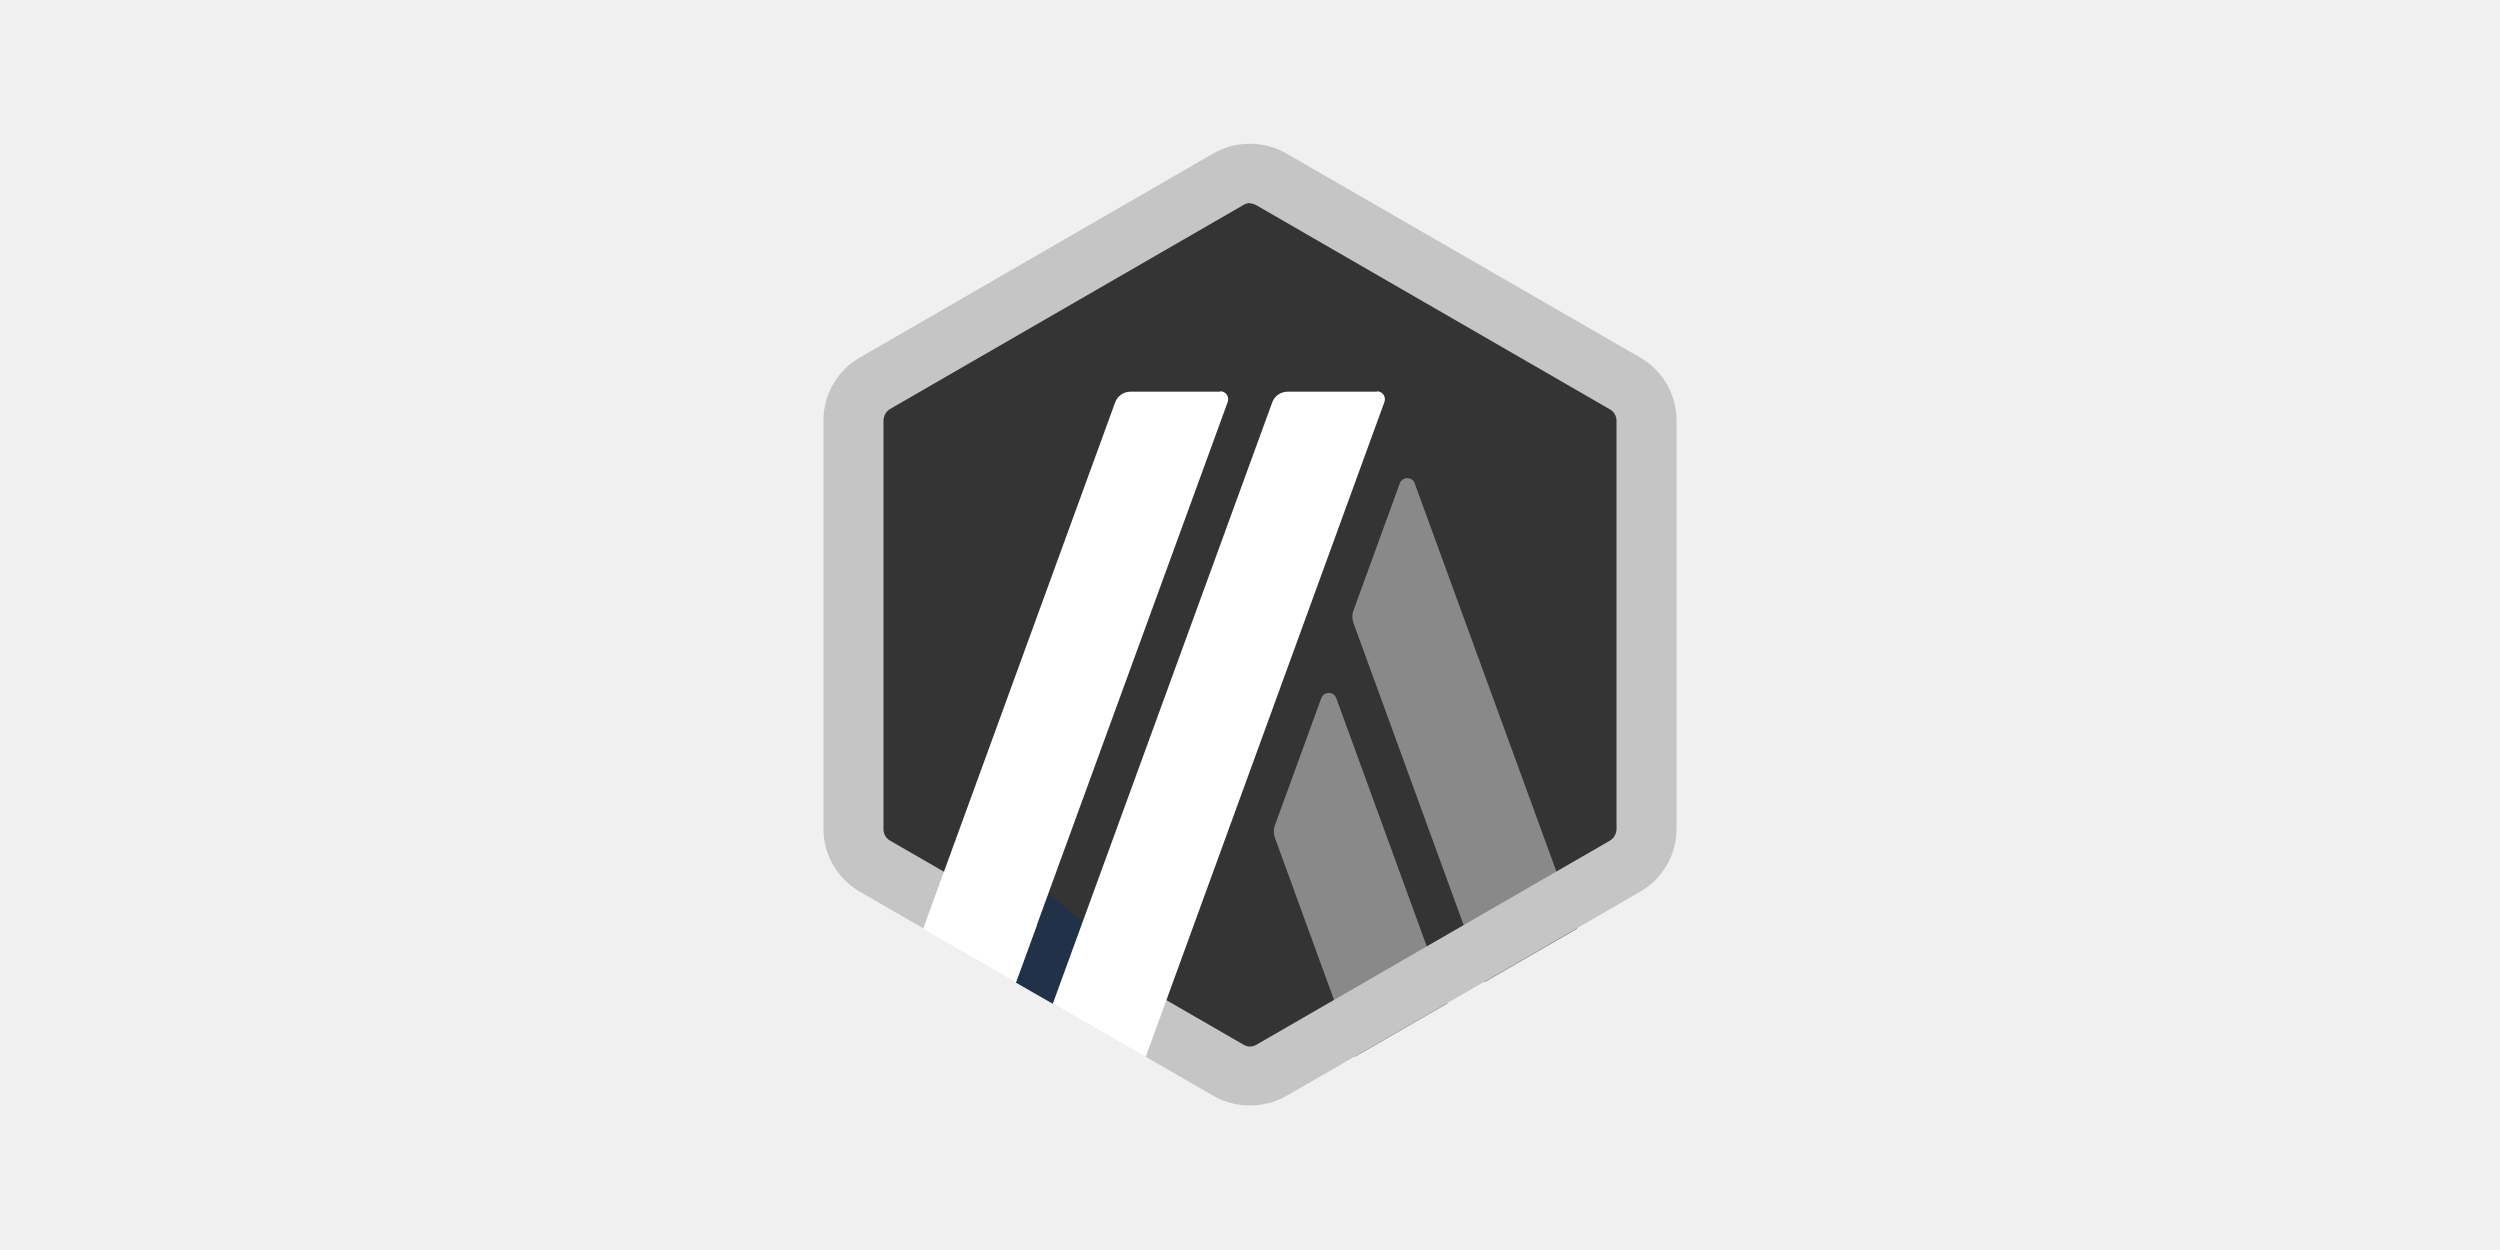
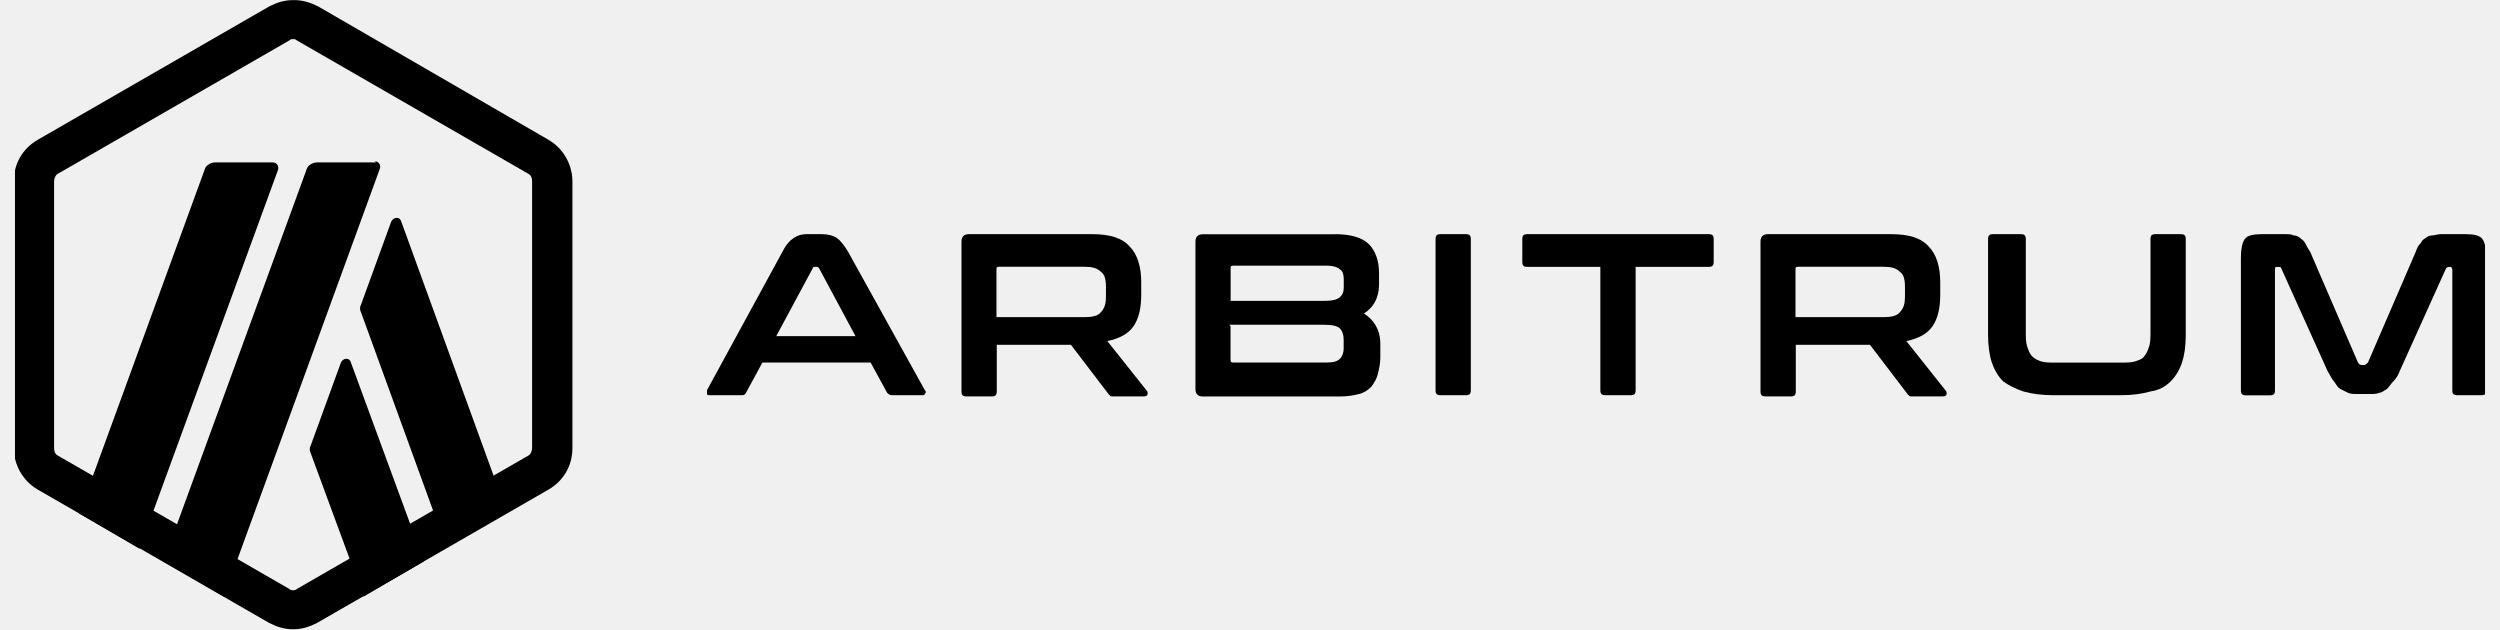
- <svg xmlns="http://www.w3.org/2000/svg" width="400" height="200" viewBox="0 0 400 200" fill="none">
-   <g clip-path="url(#a)">
-     <g clip-path="url(#b)">
-       <path d="M136.923 69.816v60.368c0 3.881 2.033 7.392 5.421 9.363l52.298 30.184a10.857 10.857 0 0 0 10.78 0l52.298-30.184a10.814 10.814 0 0 0 5.421-9.363V69.816c0-3.88-2.033-7.392-5.421-9.363l-52.298-30.184a10.859 10.859 0 0 0-10.78 0l-52.298 30.184c-3.327 1.91-5.36 5.482-5.36 9.363h-.061Z" fill="#343434" />
-       <path d="m211.403 111.703-7.454 20.451c-.185.555-.185 1.171 0 1.787l12.813 35.173 14.846-8.562-17.803-48.849a1.283 1.283 0 0 0-2.402 0ZM226.371 77.33a1.283 1.283 0 0 0-2.402 0l-7.454 20.451c-.185.555-.185 1.17 0 1.787l21.006 57.596 14.845-8.563-25.995-71.21v-.06Z" fill="#898989" />
-       <path d="M200.001 32.548c.37 0 .74.123 1.048.308l56.548 32.648c.678.37 1.048 1.109 1.048 1.848v65.296a2.23 2.23 0 0 1-1.048 1.848l-56.548 32.648a2.076 2.076 0 0 1-1.048.308c-.369 0-.739-.123-1.047-.308l-56.549-32.648c-.677-.37-1.047-1.109-1.047-1.848V67.29c0-.739.431-1.478 1.047-1.848l56.549-32.648a2.078 2.078 0 0 1 1.047-.308v.062Zm0-9.548c-2.032 0-4.004.493-5.852 1.54l-56.548 32.648a11.617 11.617 0 0 0-5.852 10.102v65.296c0 4.189 2.217 8.008 5.852 10.103l56.548 32.648c1.787 1.047 3.82 1.54 5.852 1.54 2.033 0 4.004-.493 5.852-1.54l56.549-32.648c3.635-2.095 5.852-5.914 5.852-10.103V67.29c0-4.188-2.217-8.008-5.852-10.102l-56.61-32.648c-1.787-1.047-3.819-1.54-5.852-1.54h.061Z" fill="#C5C5C5" />
-       <path d="m162.548 157.226 5.236-14.291 10.472 8.686-9.794 8.993-5.914-3.388Z" fill="#213147" />
-       <path d="M195.198 62.67h-14.353a2.605 2.605 0 0 0-2.403 1.663l-30.738 84.269 14.846 8.562 33.88-92.83c.308-.863-.308-1.726-1.171-1.726l-.061.062ZM220.33 62.67h-14.352a2.604 2.604 0 0 0-2.403 1.663l-35.112 96.219 14.846 8.563 38.192-104.782c.308-.862-.308-1.724-1.171-1.724v.061Z" fill="#fff" />
-     </g>
+ <svg xmlns="http://www.w3.org/2000/svg" width="143" height="36" viewBox="0 0 143 36" fill="none">
+   <g clip-path="url(#clip0_3558_1308)">
+     <path d="M19.501 20.736L17.771 25.489C17.698 25.63 17.698 25.777 17.771 25.918L20.795 34.124L24.248 32.106L20.072 20.736C20.004 20.448 19.642 20.448 19.501 20.736Z" fill="black" />
+     <path d="M22.954 12.677C22.88 12.388 22.524 12.388 22.377 12.677L20.648 17.43C20.574 17.571 20.574 17.718 20.648 17.859L25.542 31.321L28.995 29.303L22.954 12.677Z" fill="black" />
+     <path d="M16.765 2.238C16.839 2.238 16.907 2.238 16.98 2.312L30.221 9.941C30.363 10.015 30.436 10.156 30.436 10.371V25.63C30.436 25.771 30.363 25.991 30.221 26.059L16.98 33.689C16.907 33.762 16.839 33.762 16.765 33.762C16.692 33.762 16.624 33.762 16.551 33.689L3.309 26.059C3.168 25.986 3.094 25.845 3.094 25.63V10.371C3.094 10.229 3.168 10.009 3.309 9.941L16.551 2.312C16.618 2.238 16.692 2.238 16.765 2.238ZM16.765 0.006C16.262 0.006 15.827 0.147 15.398 0.368L2.156 7.997C1.292 8.5 0.789 9.365 0.789 10.371V25.63C0.789 26.568 1.292 27.5 2.156 28.003L15.398 35.633C15.827 35.848 16.262 35.995 16.765 35.995C17.268 35.995 17.703 35.853 18.133 35.633L31.375 28.003C32.239 27.5 32.742 26.636 32.742 25.63V10.371C32.742 9.433 32.239 8.5 31.375 7.997L18.201 0.368C17.771 0.153 17.336 0.006 16.833 0.006H16.765Z" fill="black" />
+     <path d="M15.686 9.291H12.301C12.086 9.291 11.798 9.433 11.724 9.653L4.53 29.371L7.983 31.389L15.901 9.721C15.974 9.506 15.827 9.291 15.612 9.291H15.686Z" fill="black" />
+     <path d="M21.513 9.291H18.127C17.913 9.291 17.624 9.433 17.551 9.653L9.351 32.106L12.804 34.124L21.727 9.653C21.801 9.438 21.654 9.224 21.439 9.224L21.513 9.291Z" fill="black" />
+     <path d="M46.995 13.394C47.357 13.394 47.645 13.467 47.86 13.609C48.075 13.75 48.289 14.038 48.51 14.4L52.901 22.318C52.974 22.391 52.974 22.459 52.901 22.532C52.901 22.606 52.828 22.606 52.686 22.606H51.03C50.889 22.606 50.816 22.532 50.742 22.465L49.798 20.735H43.61L42.672 22.465C42.598 22.606 42.531 22.606 42.384 22.606H40.654C40.513 22.606 40.44 22.606 40.44 22.532C40.44 22.459 40.44 22.391 40.44 22.318L44.757 14.4C44.972 13.97 45.187 13.75 45.407 13.609C45.627 13.467 45.837 13.394 46.125 13.394H46.916H46.995ZM44.401 19.226H48.934L46.848 15.338C46.775 15.265 46.775 15.265 46.707 15.265H46.633C46.56 15.265 46.492 15.265 46.492 15.338L44.401 19.226Z" fill="black" />
+     <path d="M62.469 13.394C63.475 13.394 64.198 13.609 64.628 14.112C65.057 14.541 65.278 15.265 65.278 16.129V16.847C65.278 17.638 65.136 18.215 64.848 18.644C64.56 19.074 64.057 19.362 63.339 19.509L65.572 22.318C65.645 22.391 65.645 22.459 65.645 22.532C65.645 22.606 65.572 22.674 65.43 22.674H63.701C63.56 22.674 63.486 22.674 63.486 22.6C63.413 22.6 63.413 22.527 63.345 22.459L61.259 19.724H57.015V22.386C57.015 22.6 56.942 22.674 56.727 22.674H55.286C55.071 22.674 54.998 22.6 54.998 22.386V13.824C54.998 13.535 55.139 13.394 55.427 13.394H62.554H62.469ZM56.998 18.141H62.034C62.463 18.141 62.825 18.068 62.972 17.853C63.187 17.638 63.26 17.35 63.26 16.988V16.412C63.26 15.982 63.187 15.694 62.972 15.547C62.757 15.332 62.469 15.259 62.034 15.259H57.139C56.998 15.259 56.998 15.332 56.998 15.4V18.141Z" fill="black" />
+     <path d="M76.36 13.394C77.298 13.394 77.943 13.609 78.304 13.97C78.666 14.332 78.881 14.909 78.881 15.626V16.276C78.881 16.994 78.593 17.57 78.016 17.932C78.593 18.294 78.954 18.87 78.954 19.662V20.453C78.954 20.814 78.881 21.103 78.813 21.391C78.745 21.679 78.598 21.894 78.451 22.109C78.237 22.323 78.022 22.47 77.734 22.538C77.445 22.612 77.084 22.679 76.654 22.679H68.81C68.522 22.679 68.38 22.538 68.38 22.25V13.829C68.38 13.541 68.522 13.4 68.81 13.4H76.439H76.36V13.394ZM70.387 17.209H75.784C76.213 17.209 76.502 17.135 76.648 16.994C76.795 16.853 76.863 16.706 76.863 16.418V15.988C76.863 15.7 76.79 15.485 76.648 15.412C76.507 15.27 76.219 15.197 75.931 15.197H70.534C70.392 15.197 70.392 15.27 70.392 15.338V17.209H70.387ZM70.387 18.65V20.594C70.387 20.735 70.46 20.735 70.528 20.735H75.925C76.287 20.735 76.502 20.662 76.643 20.521C76.784 20.379 76.858 20.159 76.858 19.944V19.441C76.858 19.153 76.784 18.938 76.643 18.791C76.502 18.644 76.213 18.576 75.705 18.576H70.313L70.387 18.65Z" fill="black" />
+     <path d="M83.843 13.394C84.058 13.394 84.131 13.467 84.131 13.682V22.318C84.131 22.532 84.058 22.606 83.843 22.606H82.402C82.187 22.606 82.114 22.532 82.114 22.318V13.682C82.114 13.467 82.187 13.394 82.402 13.394H83.843Z" fill="black" />
+     <path d="M97.734 13.394C97.949 13.394 98.023 13.467 98.023 13.682V14.976C98.023 15.191 97.949 15.265 97.734 15.265H93.558V22.318C93.558 22.532 93.484 22.606 93.27 22.606H91.829C91.614 22.606 91.54 22.532 91.54 22.318V15.265H87.364C87.149 15.265 87.076 15.191 87.076 14.976V13.682C87.076 13.467 87.149 13.394 87.364 13.394H97.655H97.734Z" fill="black" />
+     <path d="M108.172 13.394C109.178 13.394 109.902 13.609 110.331 14.112C110.761 14.541 110.981 15.265 110.981 16.129V16.847C110.981 17.638 110.84 18.215 110.552 18.644C110.264 19.074 109.761 19.362 109.043 19.509L111.275 22.318C111.349 22.391 111.349 22.459 111.349 22.532C111.349 22.606 111.275 22.674 111.134 22.674H109.404C109.263 22.674 109.19 22.674 109.19 22.6C109.116 22.6 109.116 22.527 109.048 22.459L106.963 19.724H102.719V22.386C102.719 22.6 102.645 22.674 102.431 22.674H100.989C100.775 22.674 100.701 22.6 100.701 22.386V13.824C100.701 13.535 100.842 13.394 101.131 13.394H108.257H108.172ZM102.702 18.141H107.737C108.167 18.141 108.528 18.068 108.675 17.853C108.89 17.638 108.964 17.35 108.964 16.988V16.412C108.964 15.982 108.89 15.694 108.675 15.547C108.461 15.332 108.172 15.259 107.737 15.259H102.843C102.702 15.259 102.702 15.332 102.702 15.4V18.141Z" fill="black" />
+     <path d="M115.587 13.394C115.802 13.394 115.876 13.467 115.876 13.682V18.938C115.876 19.3 115.876 19.588 115.949 19.803C116.023 20.018 116.09 20.232 116.237 20.379C116.384 20.526 116.526 20.594 116.74 20.668C116.955 20.741 117.243 20.741 117.605 20.741H121.278C121.64 20.741 121.928 20.741 122.143 20.668C122.358 20.594 122.573 20.526 122.646 20.379C122.787 20.238 122.861 20.018 122.934 19.803C123.008 19.588 123.008 19.3 123.008 18.938V13.682C123.008 13.467 123.081 13.394 123.296 13.394H124.737C124.952 13.394 125.025 13.467 125.025 13.682V19.153C125.025 19.803 124.952 20.306 124.811 20.735C124.669 21.165 124.449 21.526 124.161 21.815C123.873 22.103 123.511 22.318 123.008 22.391C122.505 22.532 122.002 22.606 121.278 22.606H117.464C116.814 22.606 116.237 22.532 115.734 22.391C115.305 22.25 114.87 22.029 114.581 21.815C114.293 21.526 114.078 21.165 113.932 20.735C113.79 20.306 113.717 19.729 113.717 19.153V13.682C113.717 13.467 113.79 13.394 114.005 13.394H115.446H115.587Z" fill="black" />
+     <path d="M130.699 13.394C130.914 13.394 131.061 13.394 131.202 13.467C131.344 13.467 131.49 13.541 131.564 13.609C131.637 13.682 131.779 13.75 131.852 13.897C131.926 14.038 131.993 14.185 132.14 14.4L134.876 20.735C134.949 20.809 134.949 20.877 135.09 20.877H135.232C135.305 20.877 135.373 20.803 135.447 20.735L138.182 14.4C138.255 14.185 138.323 14.038 138.47 13.897C138.544 13.756 138.611 13.682 138.758 13.609C138.832 13.535 138.973 13.467 139.12 13.467C139.267 13.467 139.408 13.394 139.623 13.394H141.064C141.494 13.394 141.855 13.467 142.002 13.682C142.144 13.897 142.217 14.259 142.217 14.762V22.318C142.217 22.532 142.144 22.606 141.929 22.606H140.561C140.346 22.606 140.273 22.532 140.273 22.318V15.412C140.273 15.338 140.199 15.27 140.199 15.27H140.058C139.985 15.27 139.917 15.344 139.917 15.344L137.255 21.244C137.182 21.459 137.04 21.674 136.893 21.82C136.746 21.967 136.679 22.109 136.532 22.25C136.39 22.323 136.243 22.465 136.102 22.465C135.961 22.538 135.74 22.538 135.526 22.538H134.876C134.661 22.538 134.446 22.538 134.299 22.465C134.152 22.391 134.011 22.323 133.87 22.25C133.728 22.177 133.655 22.035 133.508 21.82C133.367 21.679 133.293 21.459 133.146 21.244L130.485 15.344C130.485 15.27 130.411 15.27 130.343 15.27H130.202C130.128 15.27 130.128 15.344 130.128 15.412V22.323C130.128 22.538 130.055 22.612 129.84 22.612H128.467C128.252 22.612 128.179 22.538 128.179 22.323V14.762C128.179 14.259 128.252 13.897 128.393 13.682C128.535 13.467 128.896 13.394 129.332 13.394H130.773H130.699Z" fill="black" />
  </g>
  <defs>
-     <clipPath id="a">
-       <path fill="#fff" d="M0 0h400v200H0z" />
-     </clipPath>
-     <clipPath id="b">
-       <path fill="#fff" transform="translate(123 23)" d="M0 0h154v154H0z" />
+     <clipPath id="clip0_3558_1308">
+       <rect width="141.287" height="36" fill="white" transform="translate(0.856445)" />
    </clipPath>
  </defs>
</svg>
